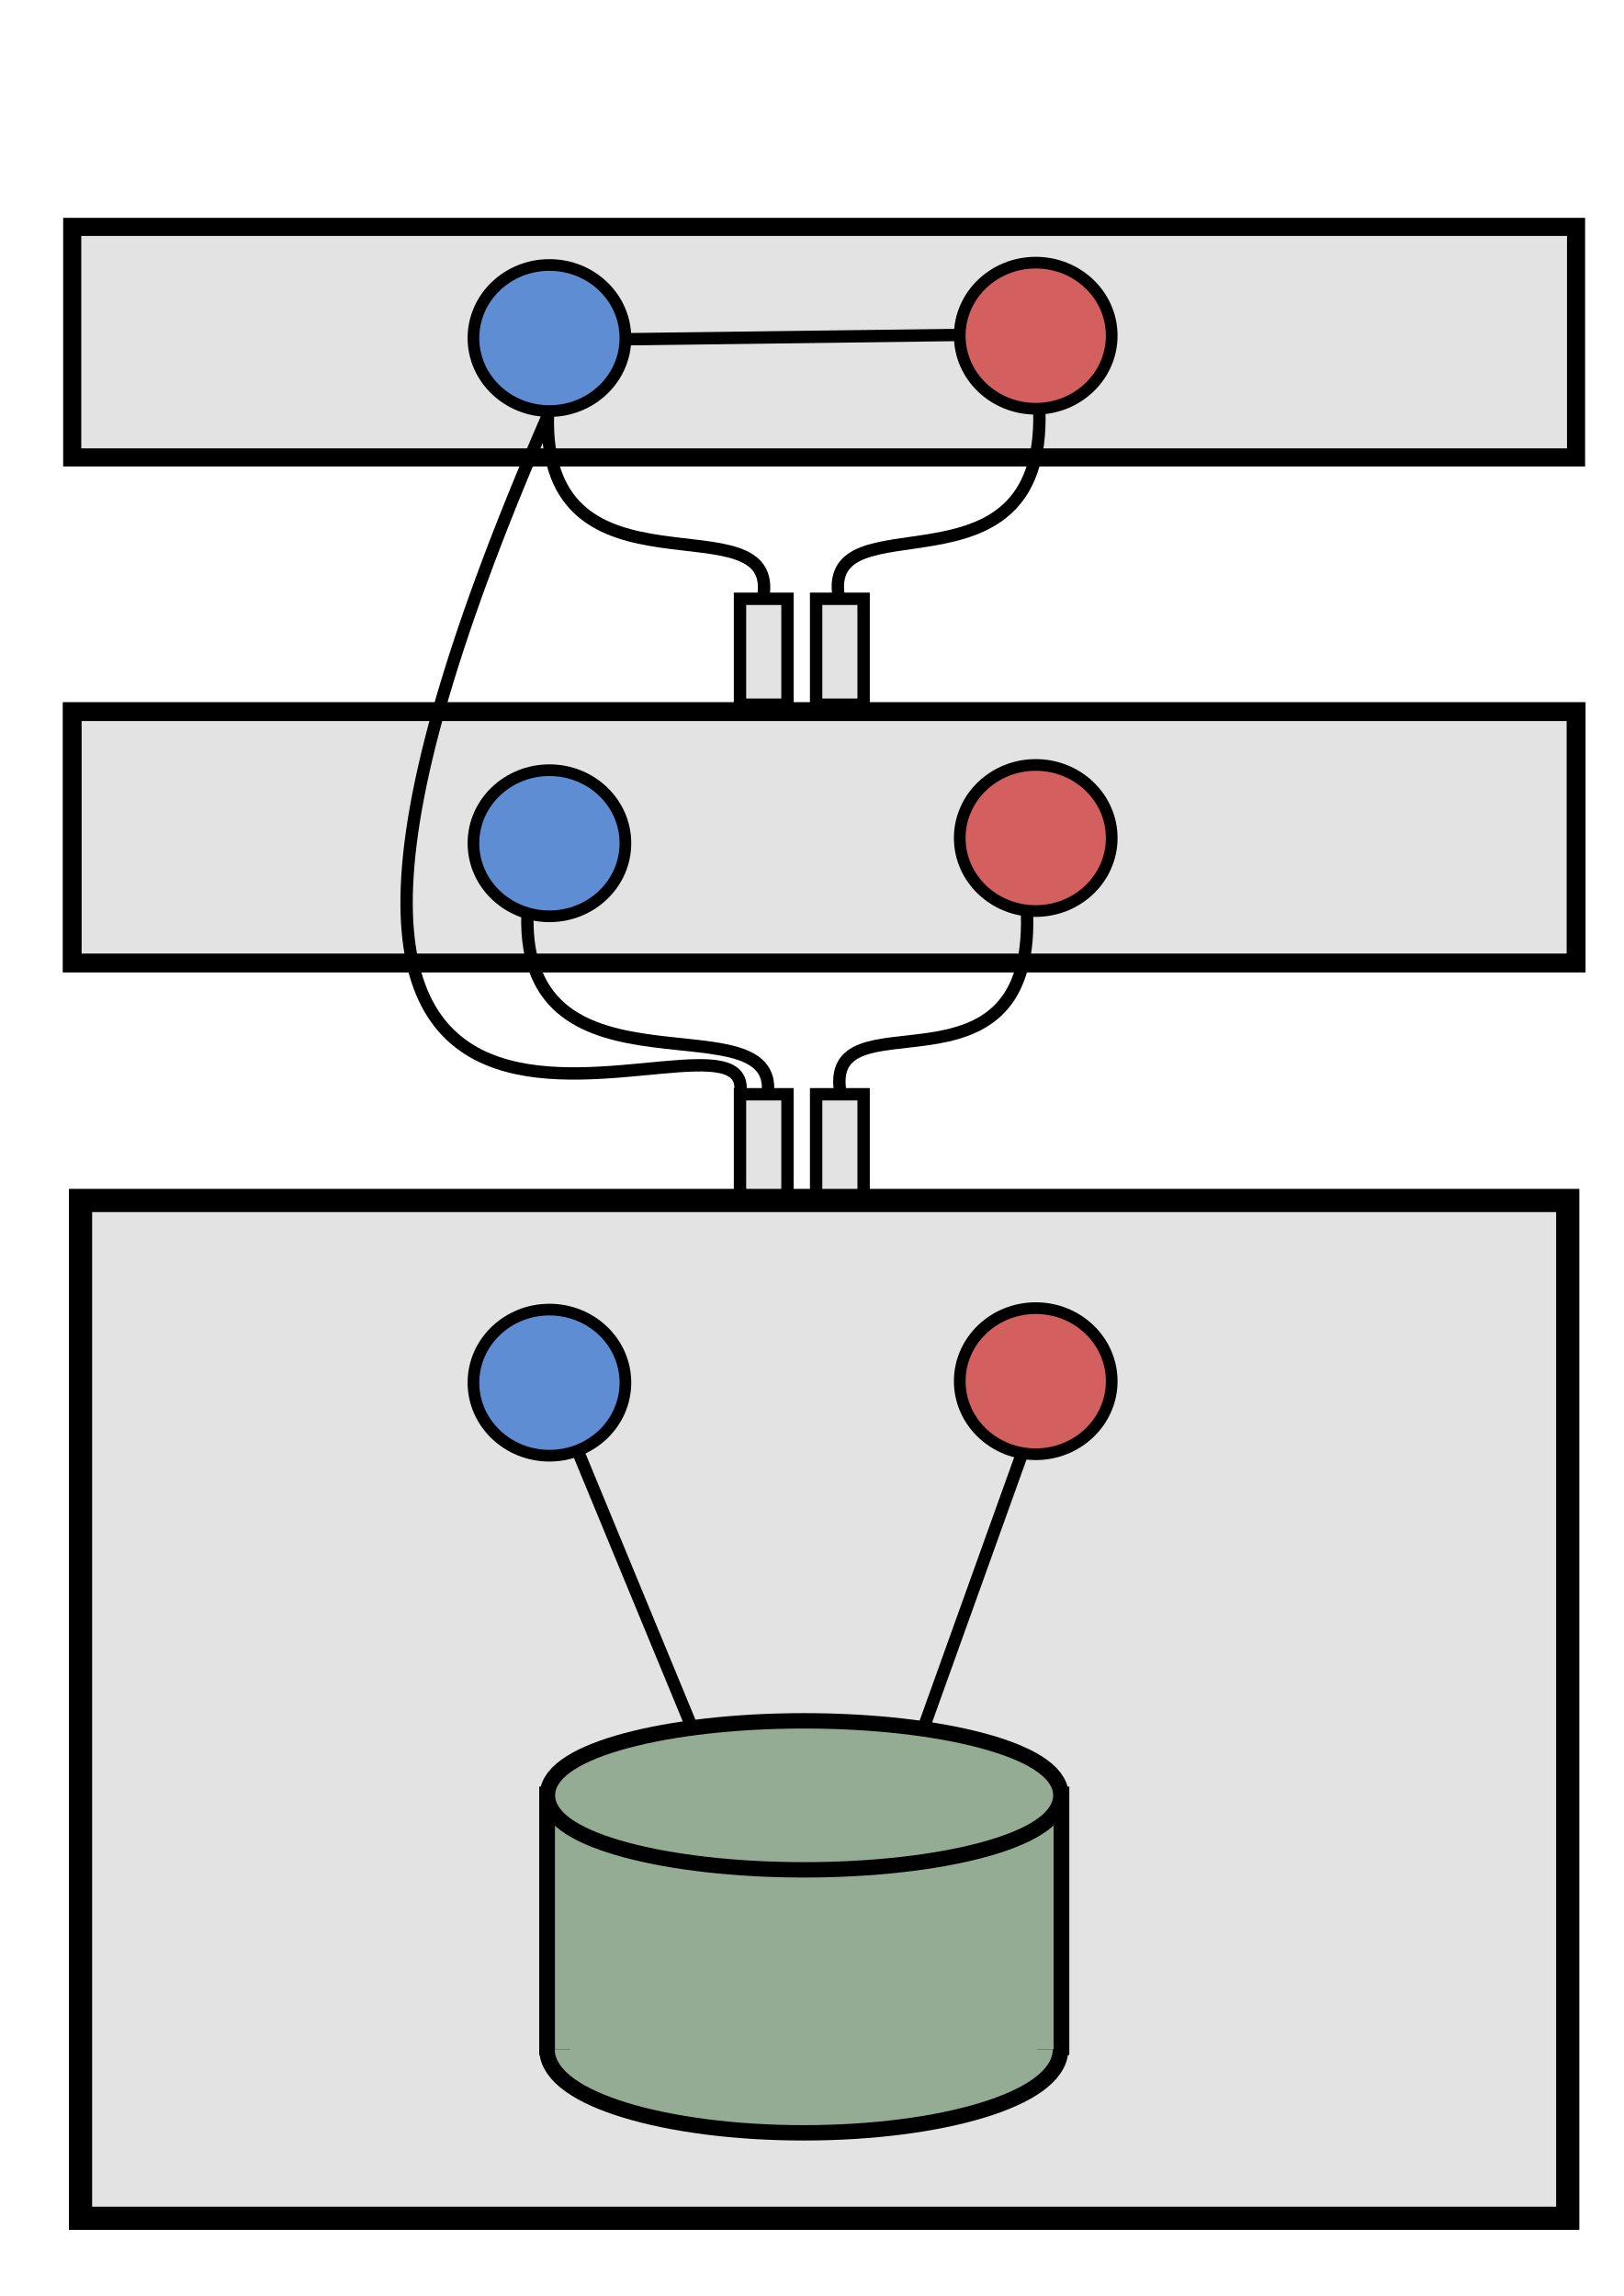
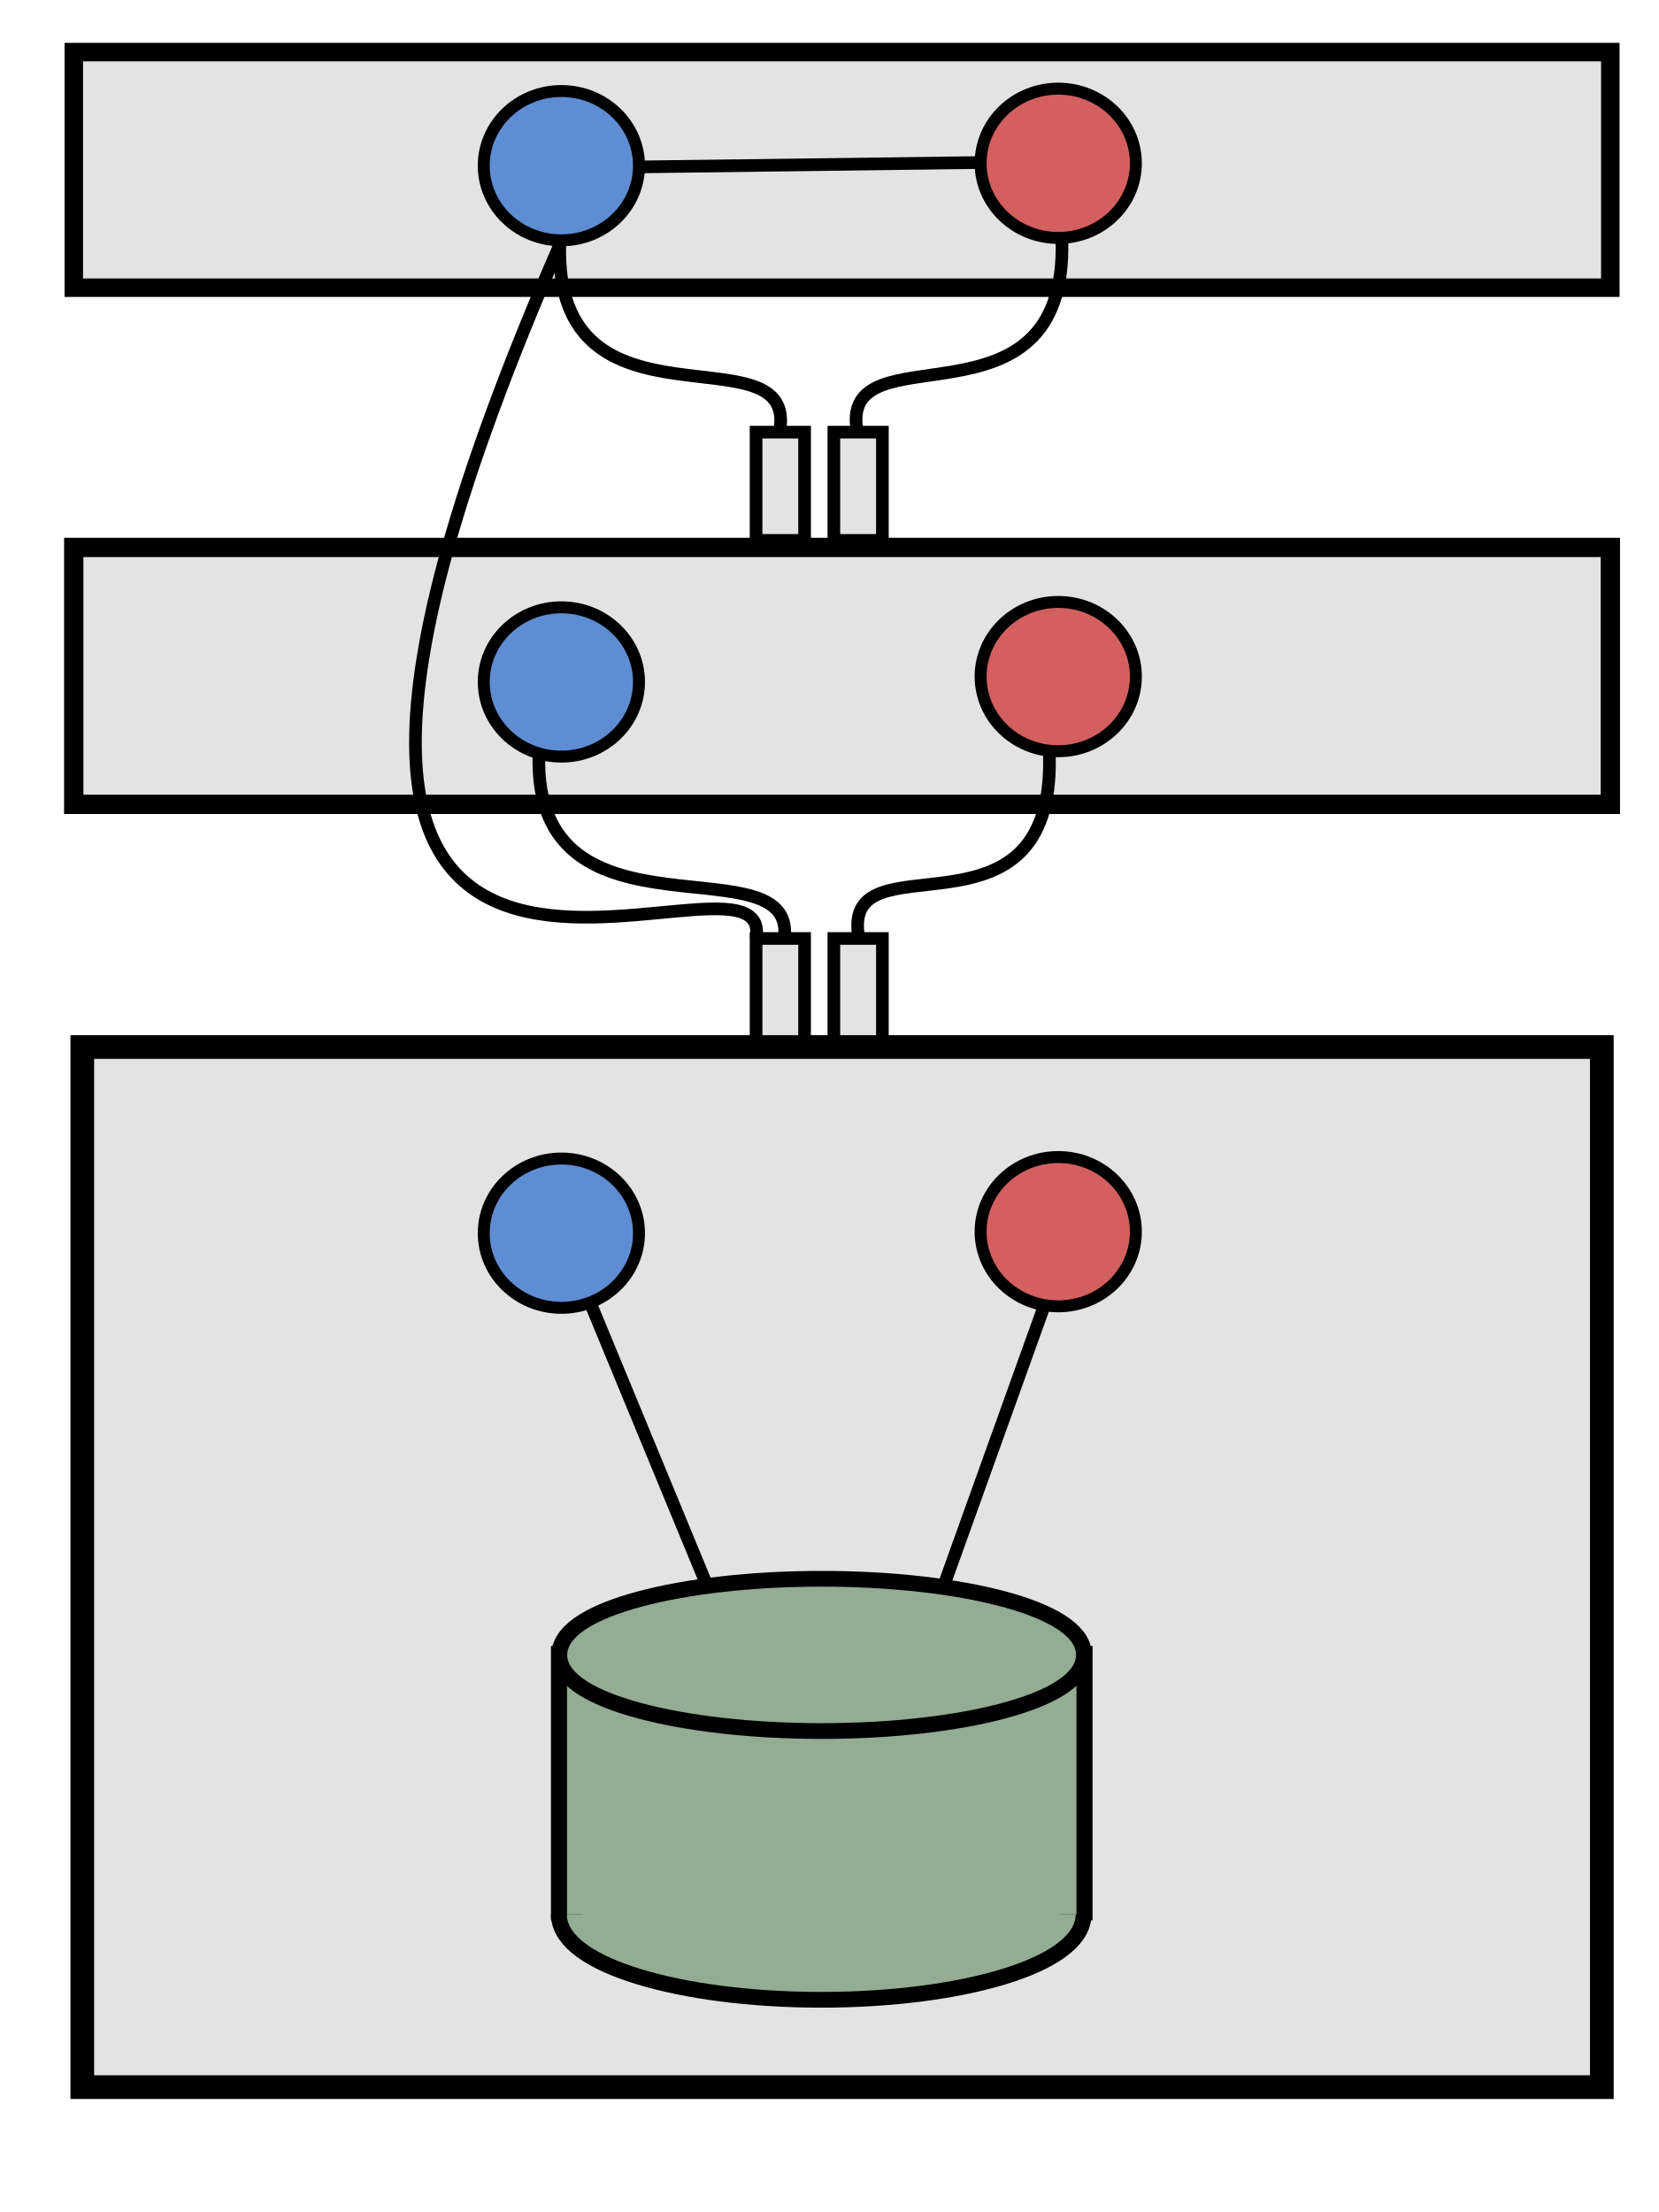
- <svg xmlns="http://www.w3.org/2000/svg" xmlns:ns1="http://www.openswatchbook.org/uri/2009/osb" width="210mm" height="297mm" viewBox="0 0 210 297" version="1.1" id="svg1000">
+ <svg xmlns="http://www.w3.org/2000/svg" xmlns:ns1="http://www.openswatchbook.org/uri/2009/osb" width="210mm" height="280mm" viewBox="0 0 210 280" version="1.1" id="svg1000">
  <defs id="defs994">
    <linearGradient id="linearGradient6808" ns1:paint="gradient">
      <stop style="stop-color:#5f8dd3;stop-opacity:1;" offset="0" id="stop6804" />
      <stop style="stop-color:#d35f5f;stop-opacity:1" offset="1" id="stop6806" />
    </linearGradient>
  </defs>
  <g id="layer1">
-     <rect style="opacity:1;fill:#000000;fill-opacity:0.11;fill-rule:nonzero;stroke:#000000;stroke-width:2.443;stroke-linecap:square;stroke-linejoin:miter;stroke-miterlimit:8;stroke-dasharray:none;stroke-dashoffset:0;stroke-opacity:1;paint-order:markers stroke fill" id="rect3713-4-7" width="194.508" height="32.522" x="9.335" y="92.048" />
-     <rect style="opacity:1;fill:#000000;fill-opacity:0.11;fill-rule:nonzero;stroke:#000000;stroke-width:3;stroke-linecap:square;stroke-linejoin:miter;stroke-miterlimit:8;stroke-dasharray:none;stroke-dashoffset:0;stroke-opacity:1;paint-order:markers stroke fill" id="rect3713-4-8" width="192.346" height="131.66" x="10.416" y="155.288" />
-     <path style="opacity:1;fill:#000000;fill-opacity:0.11;fill-rule:nonzero;stroke:#000000;stroke-width:2.34;stroke-linecap:square;stroke-linejoin:miter;stroke-miterlimit:8;stroke-dasharray:none;stroke-dashoffset:0;stroke-opacity:1;paint-order:markers stroke fill" d="M 9.34,29.349 H 203.838 V 59.17 H 9.34 Z" id="rect3713-4" />
-     <ellipse style="opacity:1;fill:#5f8dd3;fill-opacity:1;fill-rule:nonzero;stroke:#000000;stroke-width:3.023;stroke-linecap:square;stroke-linejoin:miter;stroke-miterlimit:8;stroke-dasharray:none;stroke-dashoffset:0;stroke-opacity:1;paint-order:markers stroke fill" id="path3715-5" cx="71.06" cy="43.726" rx="9.071" ry="8.693" />
-     <ellipse style="opacity:1;fill:#5f8dd3;fill-opacity:1;fill-rule:nonzero;stroke:#000000;stroke-width:3.023;stroke-linecap:square;stroke-linejoin:miter;stroke-miterlimit:8;stroke-dasharray:none;stroke-dashoffset:0;stroke-opacity:1;paint-order:markers stroke fill" id="path3715-4-2" cx="71.06" cy="178.853" rx="9.071" ry="8.693" />
-     <ellipse style="opacity:1;fill:#d35f5f;fill-opacity:1;fill-rule:nonzero;stroke:#000000;stroke-width:3.023;stroke-linecap:square;stroke-linejoin:miter;stroke-miterlimit:8;stroke-dasharray:none;stroke-dashoffset:0;stroke-opacity:1;paint-order:markers stroke fill" id="path3715-9-4" cx="133.955" cy="43.424" rx="9.071" ry="8.693" />
-     <ellipse style="opacity:1;fill:#5f8dd3;fill-opacity:1;fill-rule:nonzero;stroke:#000000;stroke-width:3.023;stroke-linecap:square;stroke-linejoin:miter;stroke-miterlimit:8;stroke-dasharray:none;stroke-dashoffset:0;stroke-opacity:1;paint-order:markers stroke fill" id="path3715-7-8" cx="71.06" cy="109.078" rx="9.071" ry="8.693" />
-     <ellipse style="opacity:1;fill:#d35f5f;fill-opacity:1;fill-rule:nonzero;stroke:#000000;stroke-width:3.023;stroke-linecap:square;stroke-linejoin:miter;stroke-miterlimit:8;stroke-dasharray:none;stroke-dashoffset:0;stroke-opacity:1;paint-order:markers stroke fill" id="path3715-44-5" cx="133.955" cy="108.398" rx="9.071" ry="8.693" />
-     <ellipse style="opacity:1;fill:#d35f5f;fill-opacity:1;fill-rule:nonzero;stroke:#000000;stroke-width:3.023;stroke-linecap:square;stroke-linejoin:miter;stroke-miterlimit:8;stroke-dasharray:none;stroke-dashoffset:0;stroke-opacity:1;paint-order:markers stroke fill" id="path3715-1-9" cx="133.955" cy="178.664" rx="9.071" ry="8.693" />
-     <path style="fill:none;fill-rule:evenodd;stroke:#000000;stroke-width:1.6;stroke-linecap:butt;stroke-linejoin:miter;stroke-miterlimit:4;stroke-dasharray:none;stroke-opacity:1" d="m 81.492,43.876 42.453,-0.549" id="path3861" />
-     <path style="fill:none;fill-rule:evenodd;stroke:#000000;stroke-width:1.6;stroke-linecap:butt;stroke-linejoin:miter;stroke-miterlimit:4;stroke-dasharray:none;stroke-opacity:1" d="M 70.862,53.735 C 17.383,176.537 98.593,124.961 95.706,141.547" id="path3869" />
-     <path style="fill:none;fill-rule:evenodd;stroke:#000000;stroke-width:1.6;stroke-linecap:butt;stroke-linejoin:miter;stroke-miterlimit:4;stroke-dasharray:none;stroke-opacity:1" d="m 74.461,187.054 14.756,35.727" id="path4057" />
-     <path style="fill:none;fill-rule:evenodd;stroke:#000000;stroke-width:1.6;stroke-linecap:butt;stroke-linejoin:miter;stroke-miterlimit:4;stroke-dasharray:none;stroke-opacity:1" d="m 132.187,188.031 -12.571,35.02" id="path4059" />
-     <g transform="matrix(0.714134,0,0,0.7076326,301.0423,169.9636)" style="stroke-width:5.627;stroke-miterlimit:8;stroke-dasharray:none" id="g5089-89">
+     <rect style="opacity:1;fill:#000000;fill-opacity:0.11;fill-rule:nonzero;stroke:#000000;stroke-width:2.443;stroke-linecap:square;stroke-linejoin:miter;stroke-miterlimit:8;stroke-dasharray:none;stroke-dashoffset:0;stroke-opacity:1;paint-order:markers stroke fill" id="rect3713-4-7" width="194.508" height="32.522" x="9.335" y="69.294" />
+     <rect style="opacity:1;fill:#000000;fill-opacity:0.11;fill-rule:nonzero;stroke:#000000;stroke-width:3;stroke-linecap:square;stroke-linejoin:miter;stroke-miterlimit:8;stroke-dasharray:none;stroke-dashoffset:0;stroke-opacity:1;paint-order:markers stroke fill" id="rect3713-4-8" width="192.346" height="131.66" x="10.416" y="132.534" />
+     <path style="opacity:1;fill:#000000;fill-opacity:0.11;fill-rule:nonzero;stroke:#000000;stroke-width:2.34;stroke-linecap:square;stroke-linejoin:miter;stroke-miterlimit:8;stroke-dasharray:none;stroke-dashoffset:0;stroke-opacity:1;paint-order:markers stroke fill" d="M 9.34,6.595 H 203.838 V 36.416 H 9.34 Z" id="rect3713-4" />
+     <ellipse style="opacity:1;fill:#5f8dd3;fill-opacity:1;fill-rule:nonzero;stroke:#000000;stroke-width:3.023;stroke-linecap:square;stroke-linejoin:miter;stroke-miterlimit:8;stroke-dasharray:none;stroke-dashoffset:0;stroke-opacity:1;paint-order:markers stroke fill" id="path3715-5" cx="71.06" cy="20.972" rx="9.071" ry="8.693" />
+     <ellipse style="opacity:1;fill:#5f8dd3;fill-opacity:1;fill-rule:nonzero;stroke:#000000;stroke-width:3.023;stroke-linecap:square;stroke-linejoin:miter;stroke-miterlimit:8;stroke-dasharray:none;stroke-dashoffset:0;stroke-opacity:1;paint-order:markers stroke fill" id="path3715-4-2" cx="71.06" cy="156.098" rx="9.071" ry="8.693" />
+     <ellipse style="opacity:1;fill:#d35f5f;fill-opacity:1;fill-rule:nonzero;stroke:#000000;stroke-width:3.023;stroke-linecap:square;stroke-linejoin:miter;stroke-miterlimit:8;stroke-dasharray:none;stroke-dashoffset:0;stroke-opacity:1;paint-order:markers stroke fill" id="path3715-9-4" cx="133.955" cy="20.67" rx="9.071" ry="8.693" />
+     <ellipse style="opacity:1;fill:#5f8dd3;fill-opacity:1;fill-rule:nonzero;stroke:#000000;stroke-width:3.023;stroke-linecap:square;stroke-linejoin:miter;stroke-miterlimit:8;stroke-dasharray:none;stroke-dashoffset:0;stroke-opacity:1;paint-order:markers stroke fill" id="path3715-7-8" cx="71.06" cy="86.324" rx="9.071" ry="8.693" />
+     <ellipse style="opacity:1;fill:#d35f5f;fill-opacity:1;fill-rule:nonzero;stroke:#000000;stroke-width:3.023;stroke-linecap:square;stroke-linejoin:miter;stroke-miterlimit:8;stroke-dasharray:none;stroke-dashoffset:0;stroke-opacity:1;paint-order:markers stroke fill" id="path3715-44-5" cx="133.955" cy="85.644" rx="9.071" ry="8.693" />
+     <ellipse style="opacity:1;fill:#d35f5f;fill-opacity:1;fill-rule:nonzero;stroke:#000000;stroke-width:3.023;stroke-linecap:square;stroke-linejoin:miter;stroke-miterlimit:8;stroke-dasharray:none;stroke-dashoffset:0;stroke-opacity:1;paint-order:markers stroke fill" id="path3715-1-9" cx="133.955" cy="155.91" rx="9.071" ry="8.693" />
+     <path style="fill:none;fill-rule:evenodd;stroke:#000000;stroke-width:1.6;stroke-linecap:butt;stroke-linejoin:miter;stroke-miterlimit:4;stroke-dasharray:none;stroke-opacity:1" d="m 81.492,21.122 42.453,-0.549" id="path3861" />
+     <path style="fill:none;fill-rule:evenodd;stroke:#000000;stroke-width:1.6;stroke-linecap:butt;stroke-linejoin:miter;stroke-miterlimit:4;stroke-dasharray:none;stroke-opacity:1" d="M 70.862,30.981 C 17.383,153.783 98.593,102.207 95.706,118.793" id="path3869" />
+     <path style="fill:none;fill-rule:evenodd;stroke:#000000;stroke-width:1.6;stroke-linecap:butt;stroke-linejoin:miter;stroke-miterlimit:4;stroke-dasharray:none;stroke-opacity:1" d="m 74.461,164.299 14.756,35.727" id="path4057" />
+     <path style="fill:none;fill-rule:evenodd;stroke:#000000;stroke-width:1.6;stroke-linecap:butt;stroke-linejoin:miter;stroke-miterlimit:4;stroke-dasharray:none;stroke-opacity:1" d="m 132.187,165.277 -12.571,35.02" id="path4059" />
+     <g transform="matrix(0.714134,0,0,0.7076326,301.0423,147.2094)" style="stroke-width:5.627;stroke-miterlimit:8;stroke-dasharray:none" id="g5089-89">
      <path id="path3963-3" d="M -322.468,135.482 V 111.651 87.821 l 10.308,-0.037 c 5.669,-0.02 20.444,-0.037 32.832,-0.037 12.388,0 28.709,0.017 36.268,0.037 l 13.744,0.037 v 23.831 23.831" style="fill:#93ac93;fill-opacity:1;stroke:#000000;stroke-width:2.849;stroke-miterlimit:8;stroke-dasharray:none;stroke-opacity:1" />
      <ellipse style="opacity:1;fill:#93ac93;fill-opacity:1;fill-rule:nonzero;stroke:#000000;stroke-width:5.627;stroke-linecap:square;stroke-linejoin:miter;stroke-miterlimit:8;stroke-dasharray:none;stroke-dashoffset:0;stroke-opacity:1;paint-order:markers stroke fill" id="path4036-1" cx="-275.913" cy="88.001" rx="45.096" ry="12.212" />
      <path id="path4036-9-73" d="m -230.884,134.431 c -2e-5,7.653 -20.19,13.857 -45.096,13.857 -24.906,0 -45.096,-6.204 -45.096,-13.857" clip-path="none" style="opacity:1;fill:#93ac93;fill-opacity:1;fill-rule:nonzero;stroke:#000000;stroke-width:5.627;stroke-linecap:butt;stroke-linejoin:miter;stroke-miterlimit:8;stroke-dasharray:none;stroke-dashoffset:0;stroke-opacity:1;paint-order:markers stroke fill" />
    </g>
-     <path style="fill:none;fill-rule:evenodd;stroke:#000000;stroke-width:1.6;stroke-linecap:butt;stroke-linejoin:miter;stroke-miterlimit:4;stroke-dasharray:none;stroke-opacity:1" d="M 70.862,53.735 C 70.183,79.092 101.238,63.96 98.673,77.456" id="path3865-3" />
-     <g transform="translate(-59.96312,59.63026)" id="g2323">
+     <path style="fill:none;fill-rule:evenodd;stroke:#000000;stroke-width:1.6;stroke-linecap:butt;stroke-linejoin:miter;stroke-miterlimit:4;stroke-dasharray:none;stroke-opacity:1" d="M 70.862,30.981 C 70.183,56.338 101.238,41.206 98.673,54.702" id="path3865-3" />
+     <g transform="translate(-59.96312,36.87609)" id="g2323">
      <rect y="17.826" x="155.669" height="13.702" width="6.142" id="rect6945" style="opacity:1;fill:#000000;fill-opacity:0.11;stroke:#000000;stroke-width:1.6;stroke-linecap:butt;stroke-miterlimit:4;stroke-dasharray:none;stroke-opacity:1" />
      <rect y="17.826" x="165.516" height="13.702" width="6.142" id="rect6945-1" style="opacity:1;fill:#000000;fill-opacity:0.11;stroke:#000000;stroke-width:1.6;stroke-linecap:butt;stroke-miterlimit:4;stroke-dasharray:none;stroke-opacity:1" />
    </g>
-     <g id="g2323-3" transform="translate(-59.96312,123.7212)">
+     <g id="g2323-3" transform="translate(-59.96312,100.967)">
      <rect y="17.826" x="155.669" height="13.702" width="6.142" id="rect6945-8" style="opacity:1;fill:#000000;fill-opacity:0.11;stroke:#000000;stroke-width:1.6;stroke-linecap:butt;stroke-miterlimit:4;stroke-dasharray:none;stroke-opacity:1" />
      <rect y="17.826" x="165.516" height="13.702" width="6.142" id="rect6945-1-6" style="opacity:1;fill:#000000;fill-opacity:0.11;stroke:#000000;stroke-width:1.6;stroke-linecap:butt;stroke-miterlimit:4;stroke-dasharray:none;stroke-opacity:1" />
    </g>
-     <path style="fill:none;fill-rule:evenodd;stroke:#000000;stroke-width:1.6;stroke-linecap:butt;stroke-linejoin:miter;stroke-miterlimit:4;stroke-dasharray:none;stroke-opacity:1" d="m 134.422,53.206 c 0.679,25.357 -28.467,10.754 -25.902,24.25" id="path3865-3-9" />
-     <path style="fill:none;fill-rule:evenodd;stroke:#000000;stroke-width:1.6;stroke-linecap:butt;stroke-linejoin:miter;stroke-miterlimit:4;stroke-dasharray:none;stroke-opacity:1" d="m 68.216,118.355 c -0.679,25.357 33.551,10.225 30.986,23.721" id="path3865-3-2" />
-     <path style="fill:none;fill-rule:evenodd;stroke:#000000;stroke-width:1.6;stroke-linecap:butt;stroke-linejoin:miter;stroke-miterlimit:4;stroke-dasharray:none;stroke-opacity:1" d="m 132.835,118.355 c 0.679,25.357 -26.672,9.695 -24.107,23.192" id="path3865-3-9-0" />
+     <path style="fill:none;fill-rule:evenodd;stroke:#000000;stroke-width:1.6;stroke-linecap:butt;stroke-linejoin:miter;stroke-miterlimit:4;stroke-dasharray:none;stroke-opacity:1" d="m 134.422,30.452 c 0.679,25.357 -28.467,10.754 -25.902,24.25" id="path3865-3-9" />
+     <path style="fill:none;fill-rule:evenodd;stroke:#000000;stroke-width:1.6;stroke-linecap:butt;stroke-linejoin:miter;stroke-miterlimit:4;stroke-dasharray:none;stroke-opacity:1" d="m 68.216,95.601 c -0.679,25.357 33.551,10.225 30.986,23.721" id="path3865-3-2" />
+     <path style="fill:none;fill-rule:evenodd;stroke:#000000;stroke-width:1.6;stroke-linecap:butt;stroke-linejoin:miter;stroke-miterlimit:4;stroke-dasharray:none;stroke-opacity:1" d="m 132.835,95.601 c 0.679,25.357 -26.672,9.695 -24.107,23.192" id="path3865-3-9-0" />
  </g>
</svg>
